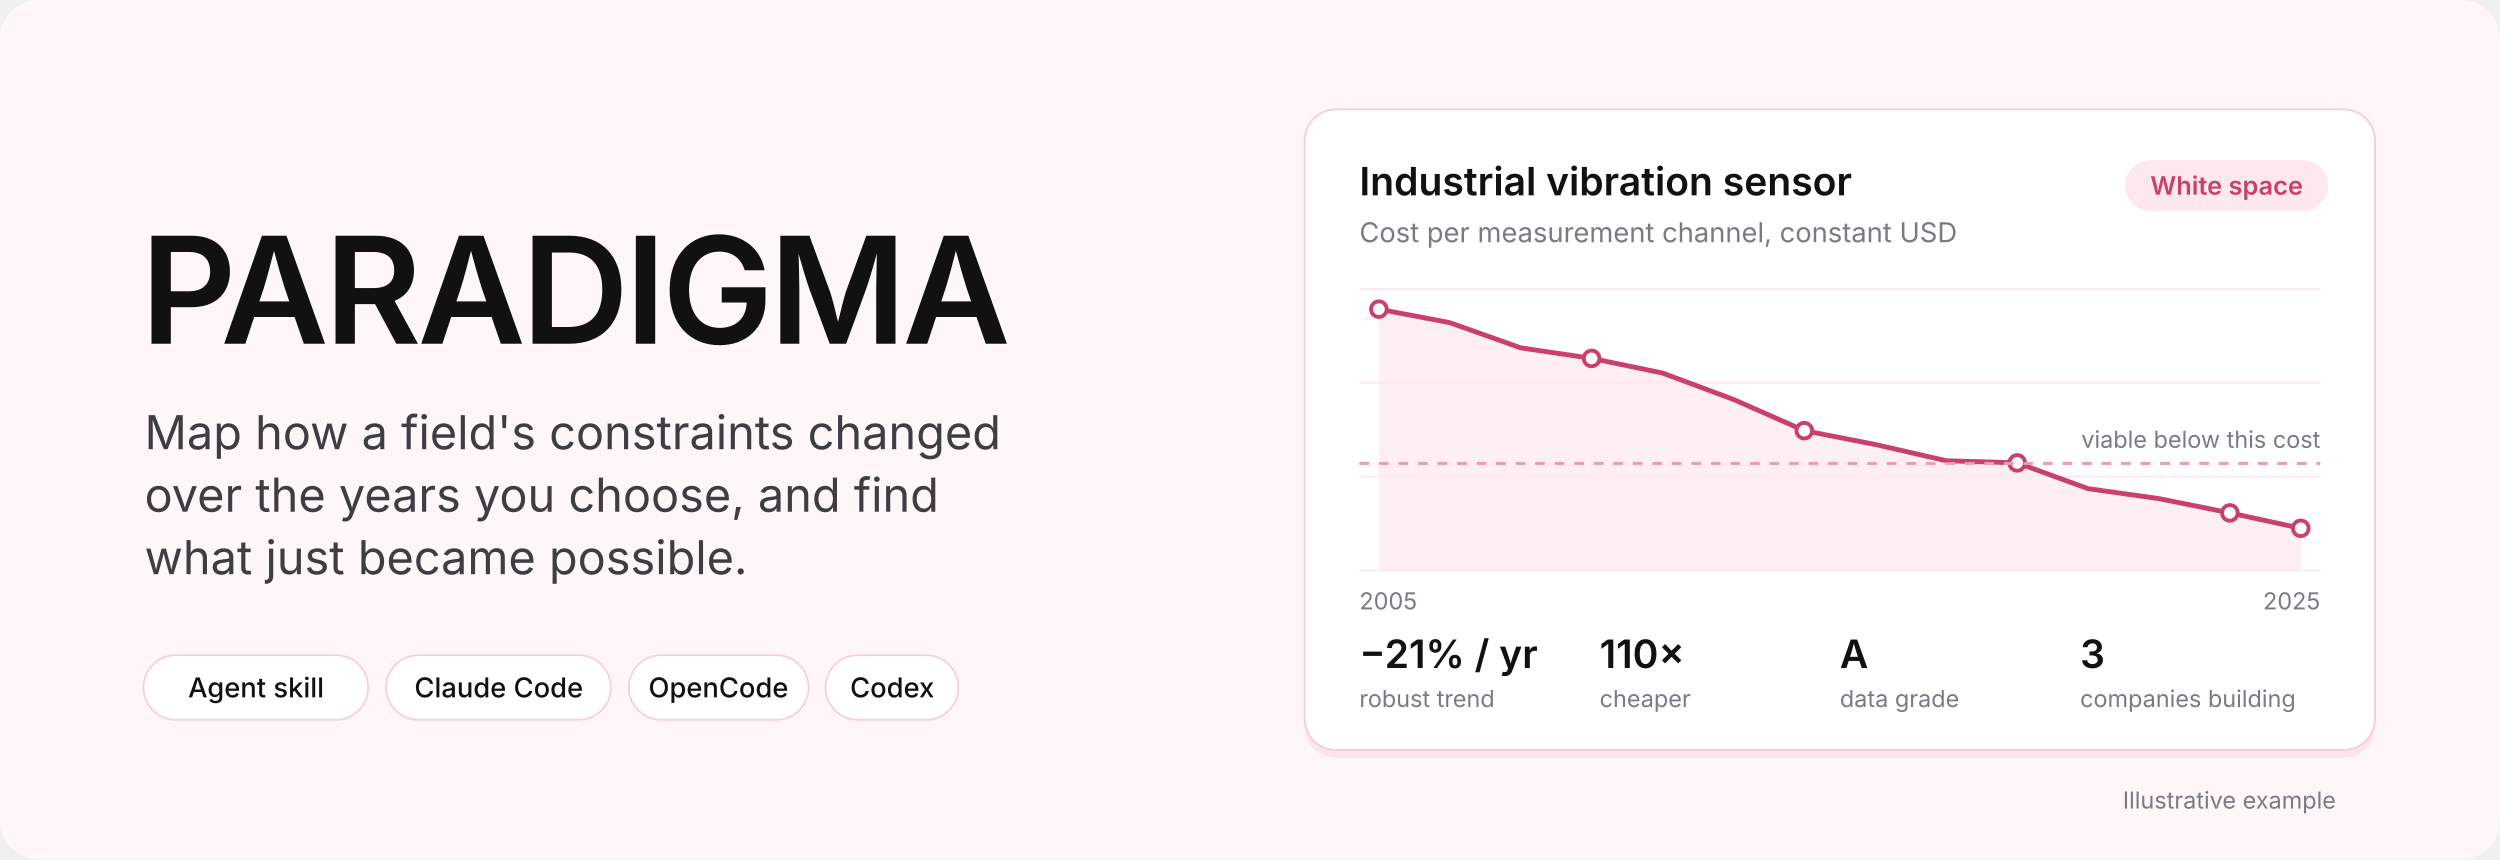
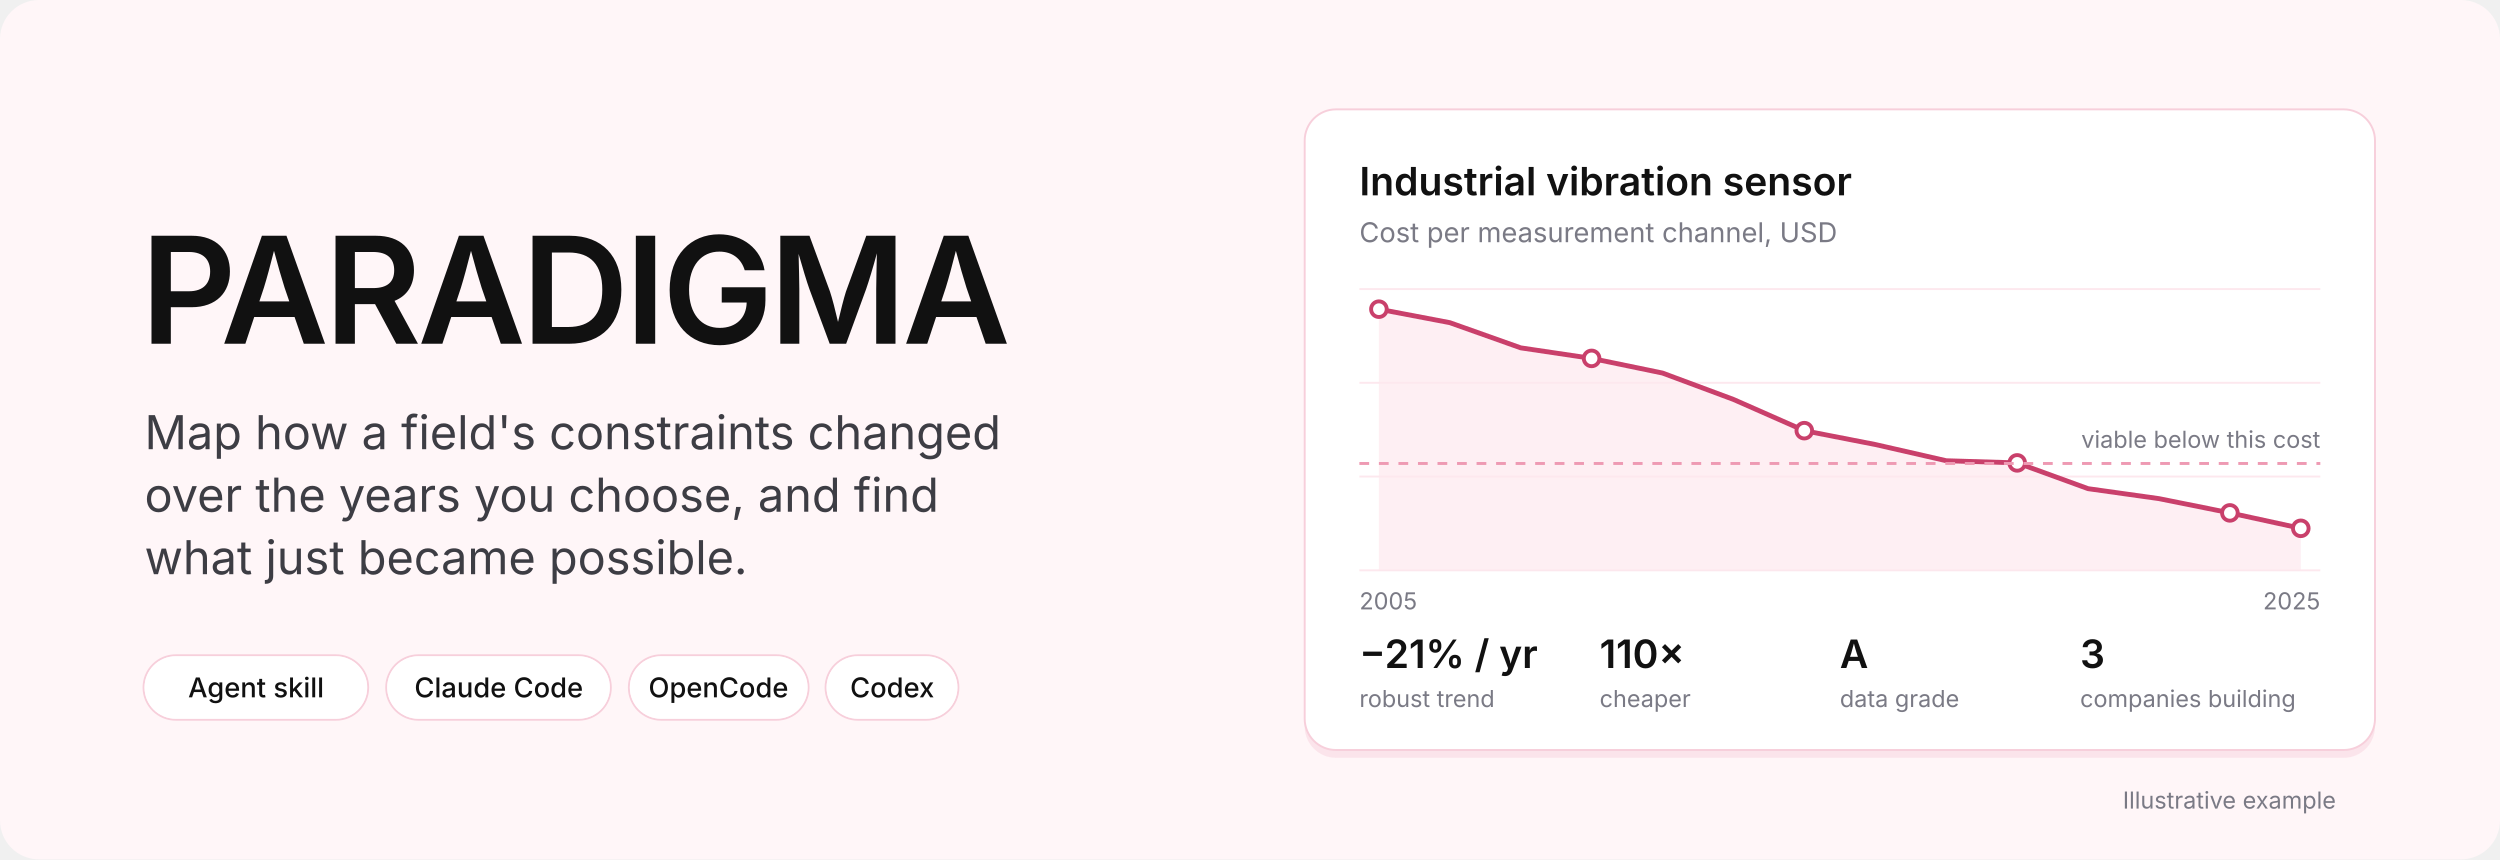
<svg xmlns="http://www.w3.org/2000/svg" viewBox="0 0 1280 440" width="1280" height="440" role="img" aria-label="PARADIGMA: map how a field's constraints changed over the years you choose, and find what just became possible" font-family="Inter, -apple-system, BlinkMacSystemFont, 'Segoe UI', Roboto, Helvetica, Arial, sans-serif">
  <rect width="1280" height="440" rx="20" fill="#FFF6F8" />
  <text x="72" y="176" font-size="76" font-weight="600" fill="#111111" text-anchor="start" letter-spacing="-2" textLength="452" lengthAdjust="spacingAndGlyphs">PARADIGMA</text>
  <text x="74" y="230" font-size="24" font-weight="400" fill="#3D3D44" text-anchor="start">Map how a field's constraints changed</text>
  <text x="74" y="262" font-size="24" font-weight="400" fill="#3D3D44" text-anchor="start">over the years you choose, and find</text>
  <text x="74" y="294" font-size="24" font-weight="400" fill="#3D3D44" text-anchor="start">what just became possible.</text>
  <rect x="73.5" y="335.5" width="115" height="33" rx="16.5" fill="none" stroke="#F7CFDB" />
  <rect x="74" y="336" width="114" height="32" rx="16.0" fill="#FFFFFF" />
  <text x="131.12" y="357.04" font-size="14" font-weight="500" fill="#111111" text-anchor="middle">Agent skill</text>
  <rect x="197.74" y="335.5" width="115" height="33" rx="16.5" fill="none" stroke="#F7CFDB" />
  <rect x="198.24" y="336" width="114" height="32" rx="16.0" fill="#FFFFFF" />
  <text x="255.36" y="357.04" font-size="14" font-weight="500" fill="#111111" text-anchor="middle">Claude Code</text>
  <rect x="321.98" y="335.5" width="92" height="33" rx="16.5" fill="none" stroke="#F7CFDB" />
  <rect x="322.48" y="336" width="91" height="32" rx="16.0" fill="#FFFFFF" />
  <text x="367.84" y="357.04" font-size="14" font-weight="500" fill="#111111" text-anchor="middle">OpenCode</text>
  <rect x="422.7" y="335.5" width="68" height="33" rx="16.5" fill="none" stroke="#F7CFDB" />
  <rect x="423.2" y="336" width="67" height="32" rx="16.0" fill="#FFFFFF" />
  <text x="456.8" y="357.04" font-size="14" font-weight="500" fill="#111111" text-anchor="middle">Codex</text>
  <rect x="668" y="60" width="548" height="328" rx="16" fill="#F7CFDB" opacity="0.45" />
  <rect x="668" y="56" width="548" height="328" rx="16" fill="#FFFFFF" stroke="#F7CFDB" />
  <text x="696" y="100" font-size="20" font-weight="600" fill="#111111" text-anchor="start">Industrial vibration sensor</text>
-   <text x="696" y="124" font-size="14" font-weight="400" fill="#7A7A85" text-anchor="start">Cost per measurement channel, constant USD</text>
-   <rect x="1088" y="82" width="104" height="26" rx="13.0" fill="#FDE8EE" />
-   <text x="1140.04" y="99.68" font-size="13" font-weight="600" fill="#C9406B" text-anchor="middle">White space</text>
+   <text x="696" y="124" font-size="14" font-weight="400" fill="#7A7A85" text-anchor="start">Cost per measurement channel, USD</text>
  <line x1="696" y1="148.0" x2="1188" y2="148.0" stroke="#FDE8EE" stroke-width="1" />
  <line x1="696" y1="196.0" x2="1188" y2="196.0" stroke="#FDE8EE" stroke-width="1" />
  <line x1="696" y1="244.0" x2="1188" y2="244.0" stroke="#FDE8EE" stroke-width="1" />
  <line x1="696" y1="292.0" x2="1188" y2="292.0" stroke="#FDE8EE" stroke-width="1" />
  <polygon points="706.0,292 706.0,158.3 742.3,165.2 778.6,178.1 814.9,183.5 851.2,191.0 887.5,204.5 923.8,220.5 960.2,227.6 996.5,235.9 1032.8,237.0 1069.1,250.2 1105.4,255.3 1141.7,262.6 1178.0,270.5 1178.0,292" fill="#FDE8EE" opacity="0.7" />
  <polyline points="706.0,158.3 742.3,165.2 778.6,178.1 814.9,183.5 851.2,191.0 887.5,204.5 923.8,220.5 960.2,227.6 996.5,235.9 1032.8,237.0 1069.1,250.2 1105.4,255.3 1141.7,262.6 1178.0,270.5" fill="none" stroke="#C9406B" stroke-width="2.5" stroke-linejoin="round" />
  <circle cx="706.0" cy="158.3" r="4" fill="#FFFFFF" stroke="#C9406B" stroke-width="2" />
  <circle cx="814.9" cy="183.5" r="4" fill="#FFFFFF" stroke="#C9406B" stroke-width="2" />
  <circle cx="923.8" cy="220.5" r="4" fill="#FFFFFF" stroke="#C9406B" stroke-width="2" />
  <circle cx="1032.8" cy="237.0" r="4" fill="#FFFFFF" stroke="#C9406B" stroke-width="2" />
  <circle cx="1141.7" cy="262.6" r="4" fill="#FFFFFF" stroke="#C9406B" stroke-width="2" />
  <circle cx="1178.0" cy="270.5" r="4" fill="#FFFFFF" stroke="#C9406B" stroke-width="2" />
  <line x1="696" y1="237.3" x2="1188" y2="237.3" stroke="#EE9AB3" stroke-width="1.5" stroke-dasharray="5 5" />
  <text x="1188" y="229.28" font-size="12" font-weight="400" fill="#7A7A85" text-anchor="end">viable below this cost</text>
  <text x="696" y="312" font-size="12" font-weight="400" fill="#7A7A85" text-anchor="start">2005</text>
  <text x="1188" y="312" font-size="12" font-weight="400" fill="#7A7A85" text-anchor="end">2025</text>
  <text x="696.0" y="342" font-size="20" font-weight="600" fill="#111111" text-anchor="start">−21% / yr</text>
  <text x="696.0" y="362" font-size="12" font-weight="400" fill="#7A7A85" text-anchor="start">robust trend</text>
  <text x="819.0" y="342" font-size="20" font-weight="600" fill="#111111" text-anchor="start">110×</text>
  <text x="819.0" y="362" font-size="12" font-weight="400" fill="#7A7A85" text-anchor="start">cheaper</text>
  <text x="942.0" y="342" font-size="20" font-weight="600" fill="#111111" text-anchor="start">A</text>
  <text x="942.0" y="362" font-size="12" font-weight="400" fill="#7A7A85" text-anchor="start">data grade</text>
  <text x="1065.0" y="342" font-size="20" font-weight="600" fill="#111111" text-anchor="start">3</text>
  <text x="1065.0" y="362" font-size="12" font-weight="400" fill="#7A7A85" text-anchor="start">companies building</text>
  <text x="1196" y="414" font-size="12" font-weight="400" fill="#7A7A85" text-anchor="end">Illustrative example</text>
</svg>
